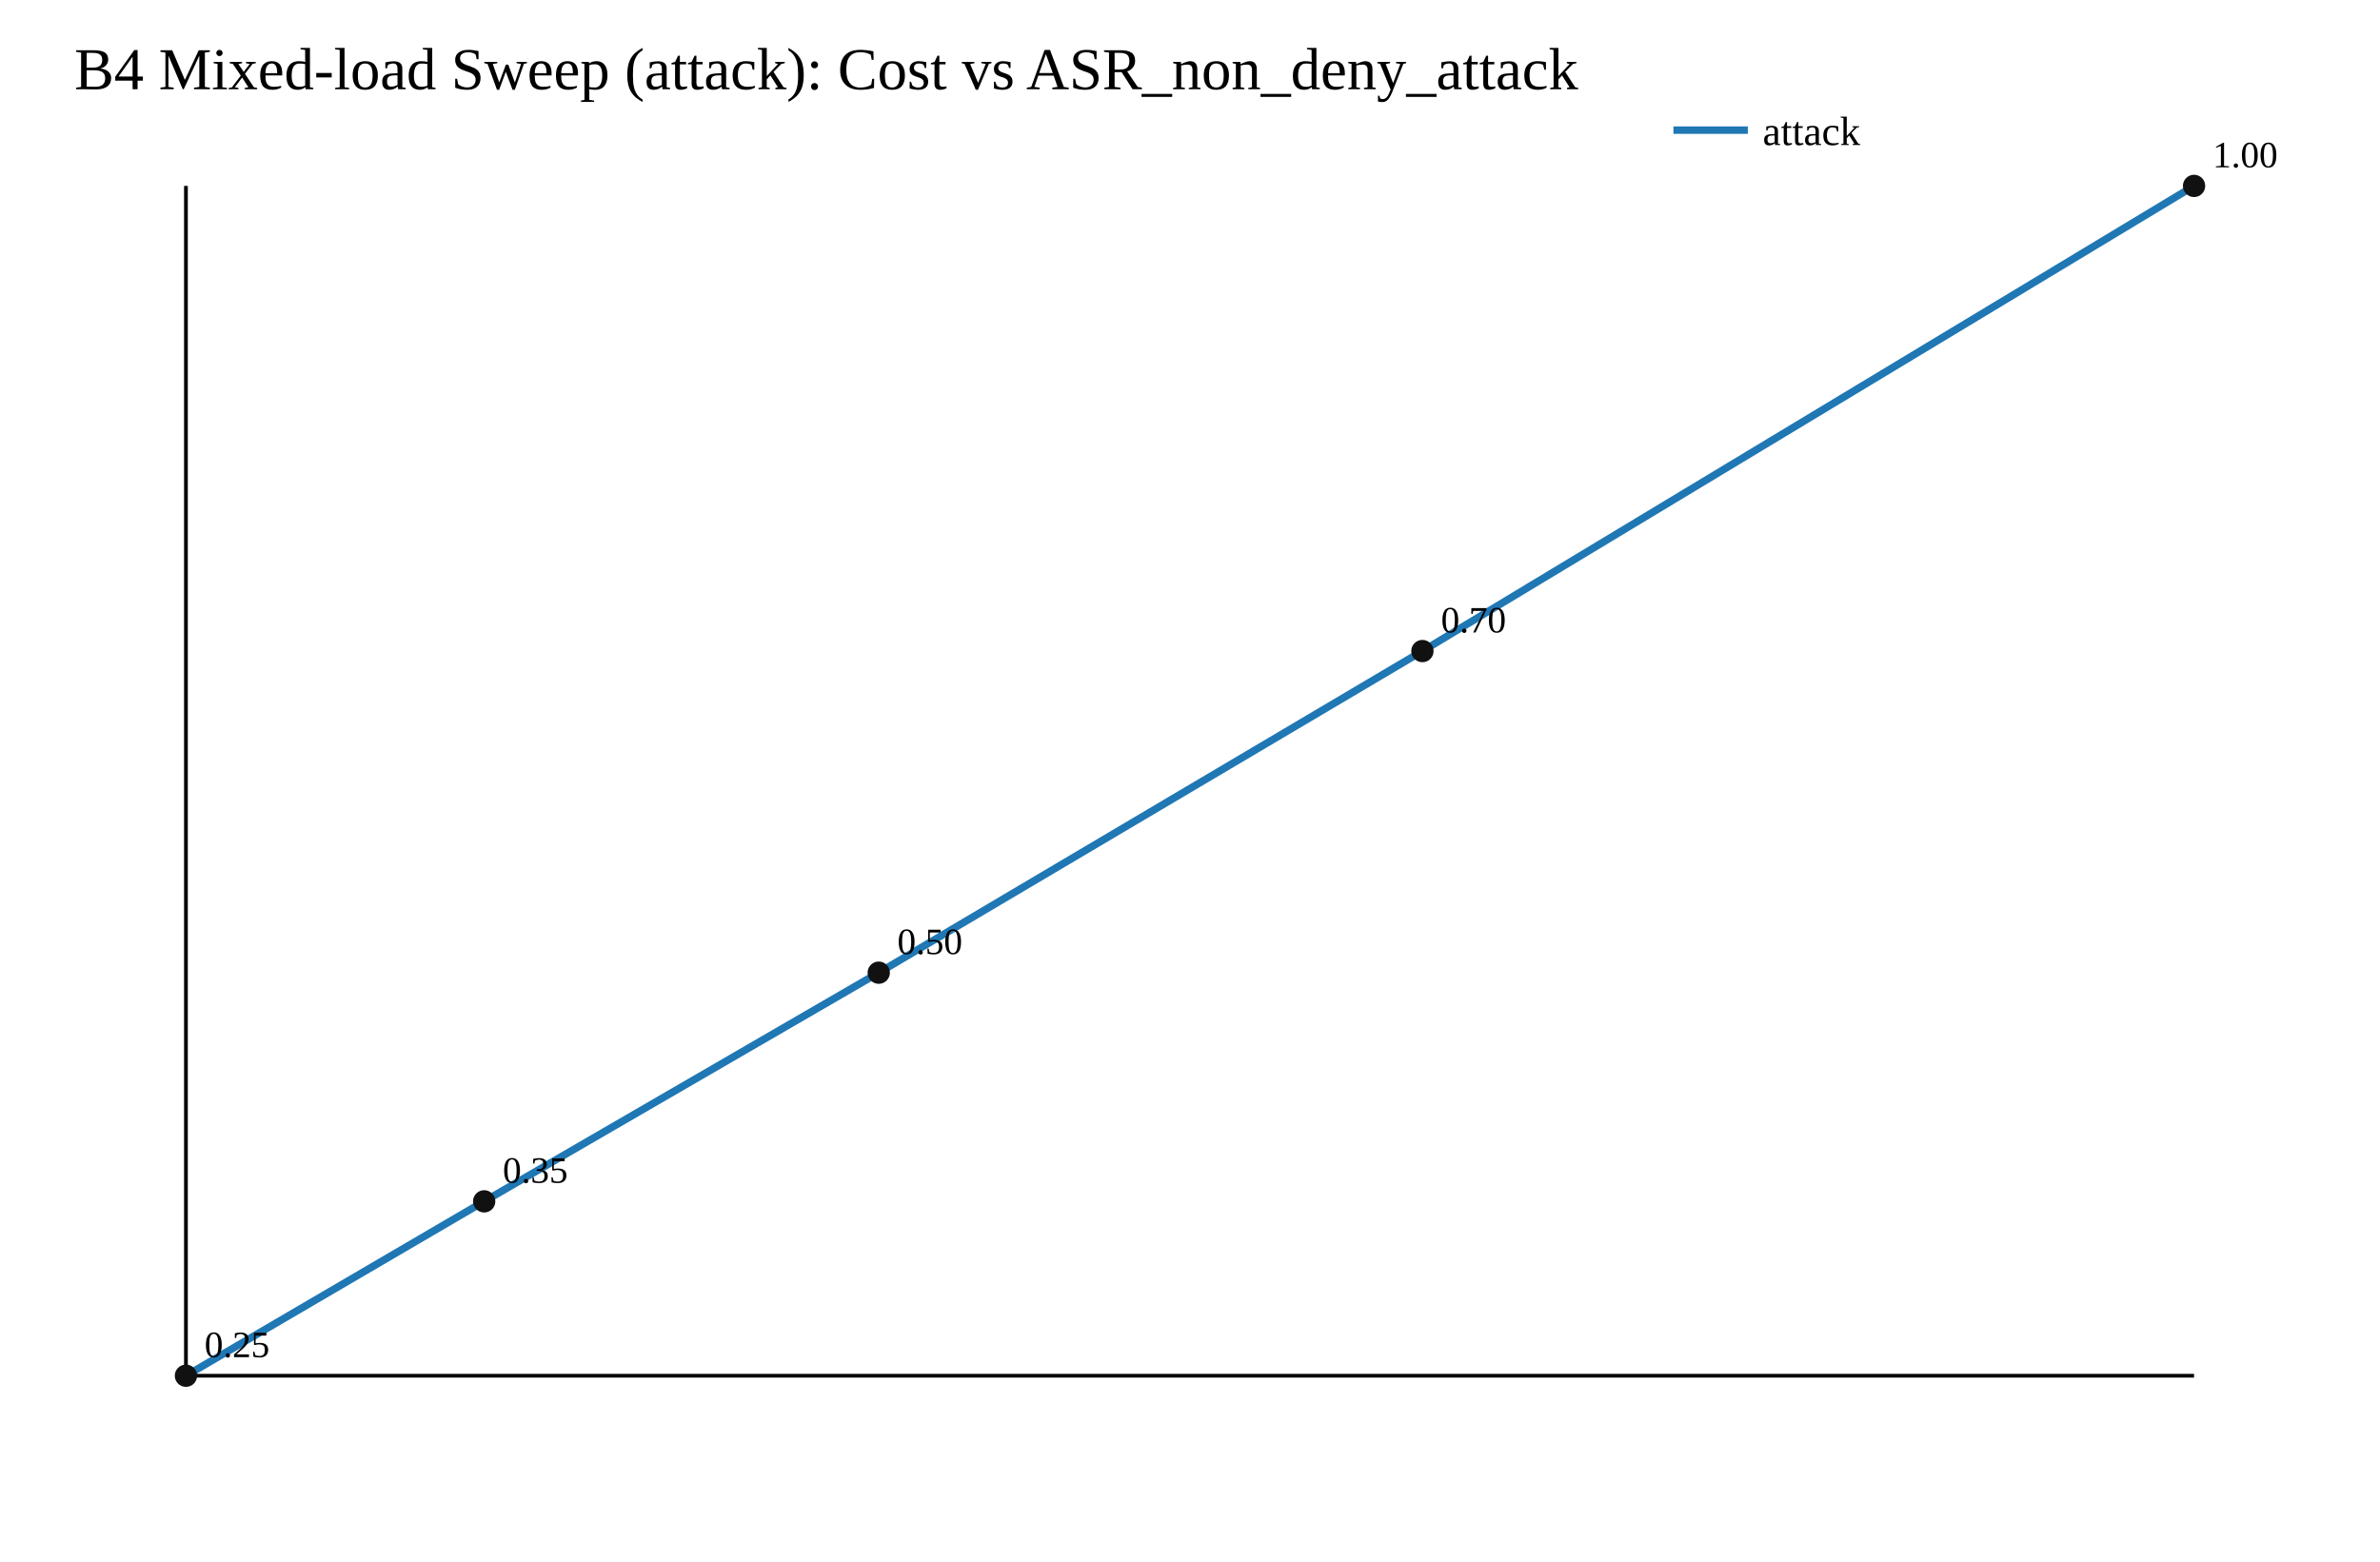
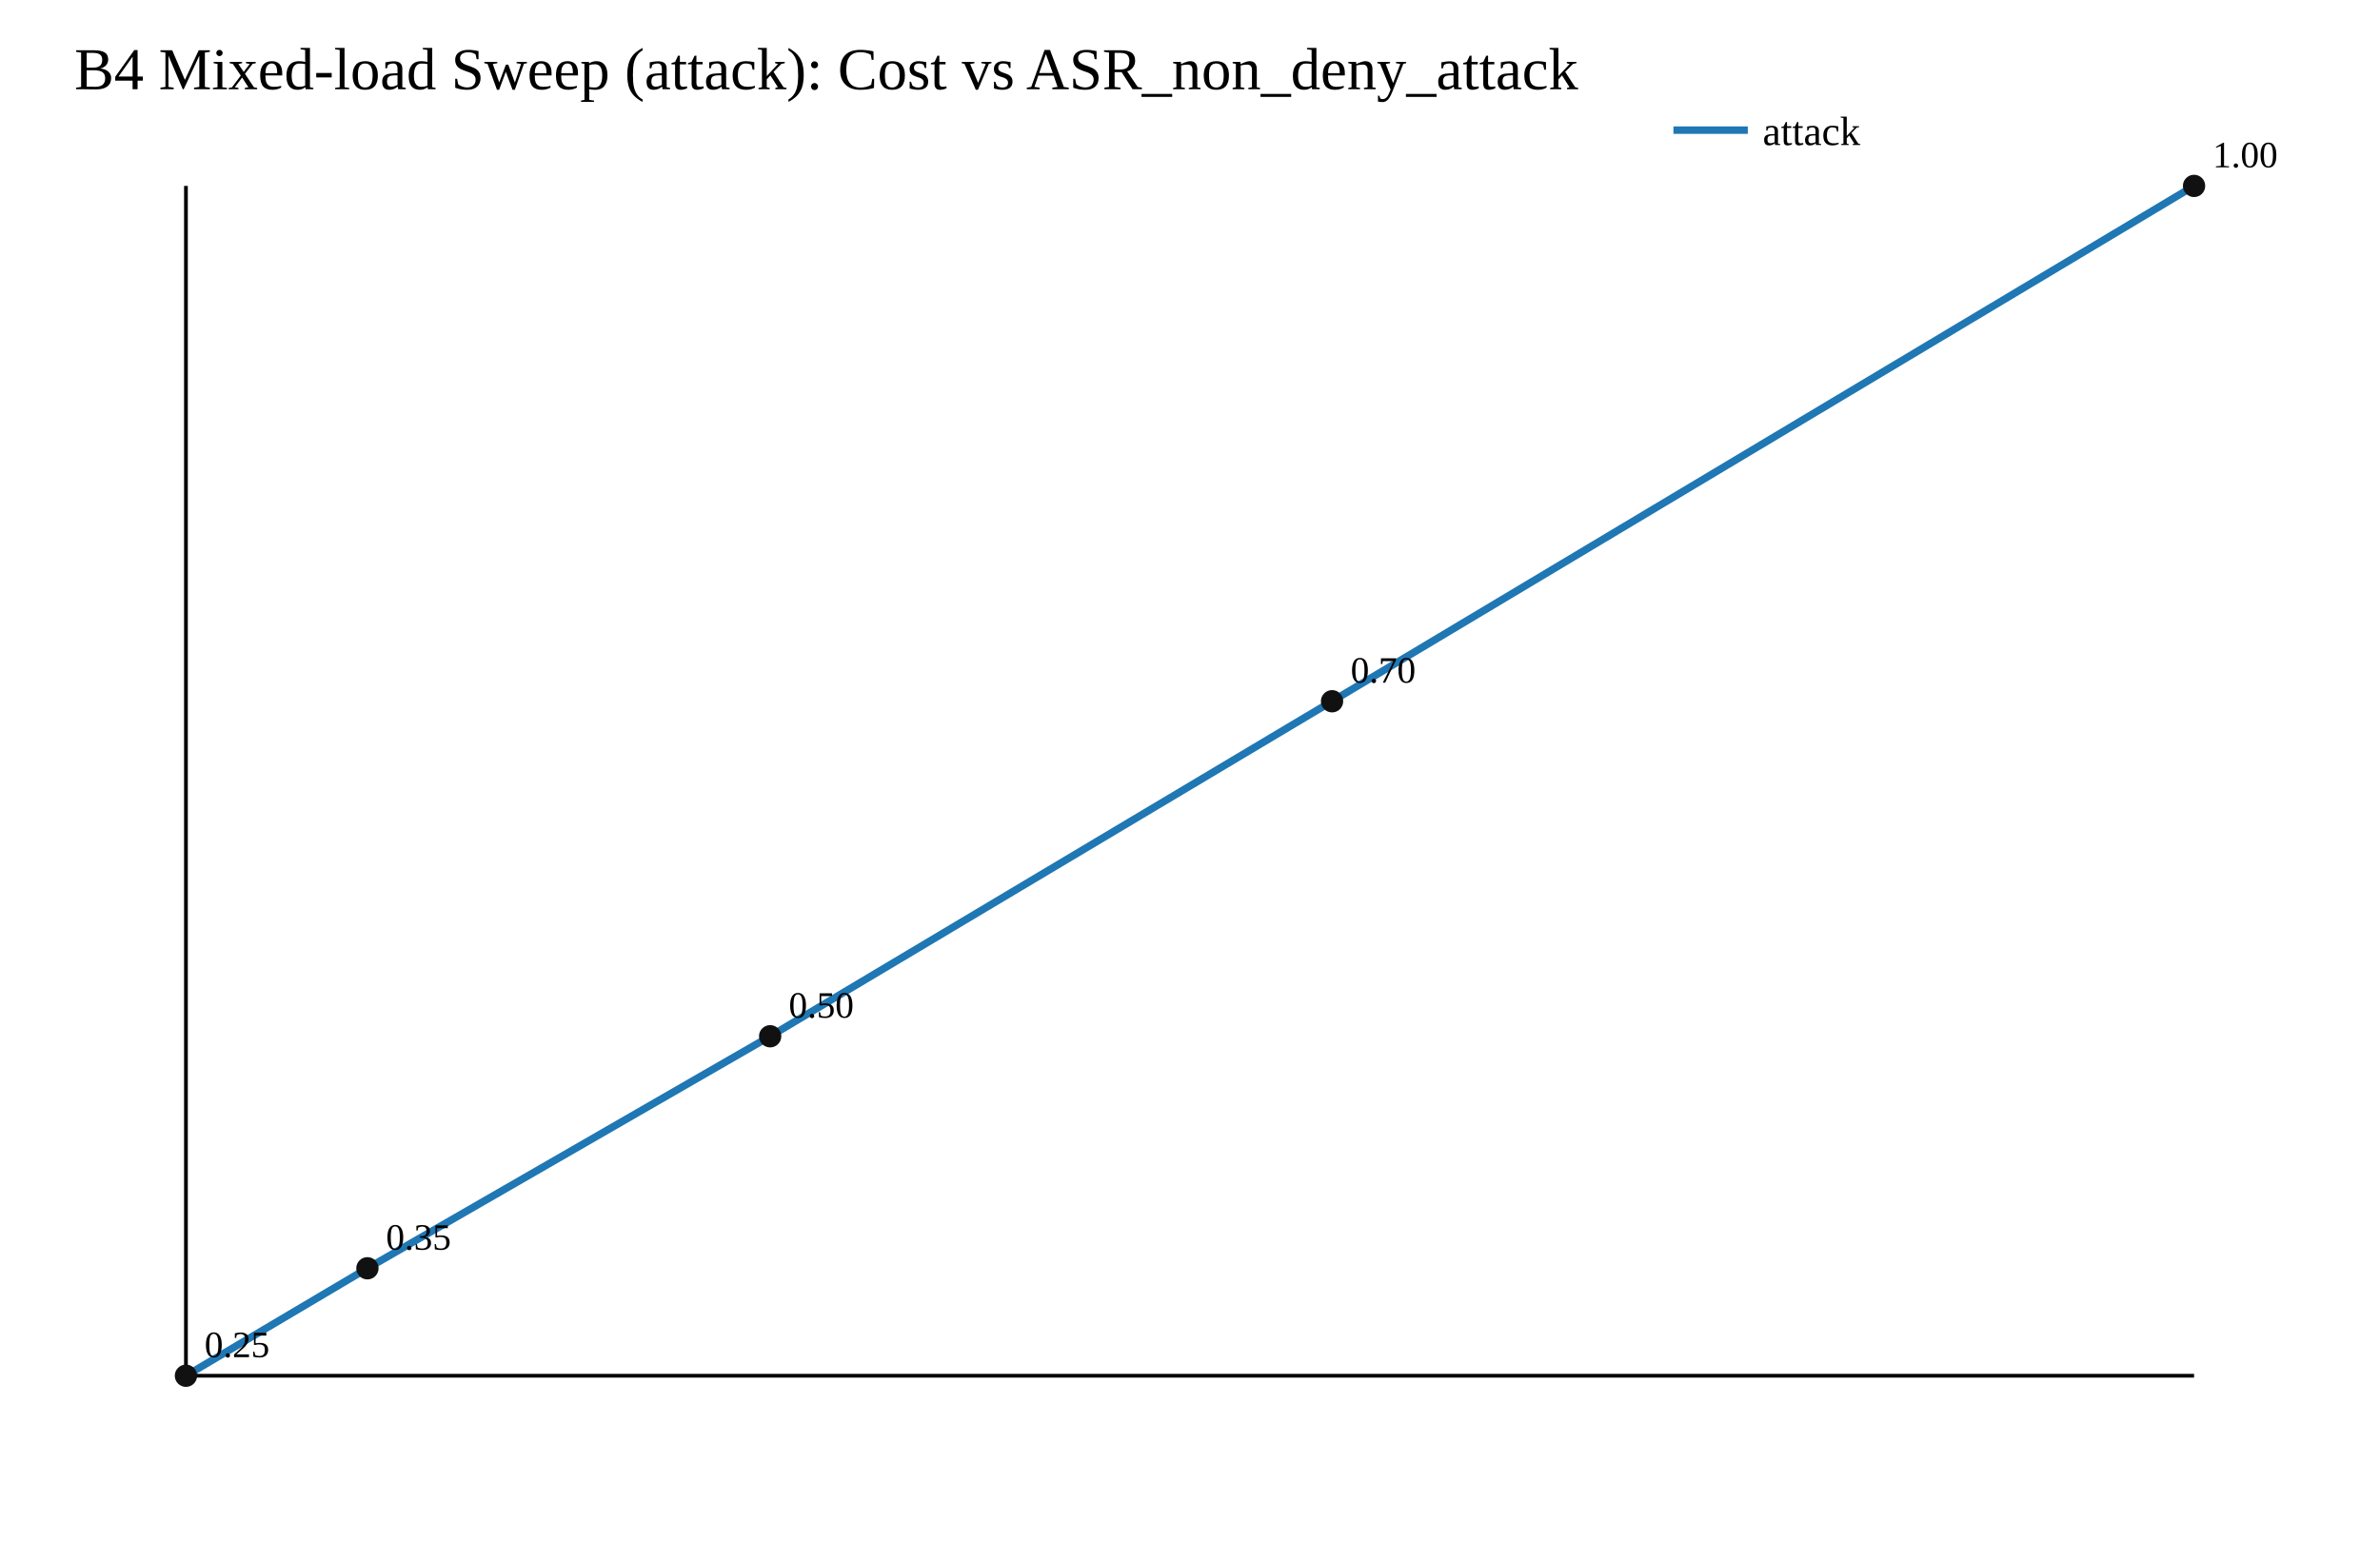
<svg xmlns="http://www.w3.org/2000/svg" width="640" height="420">
  <text x="20" y="24" font-size="16">B4 Mixed-load Sweep (attack): Cost vs ASR_non_deny_attack</text>
  <line x1="50" y1="370" x2="590" y2="370" stroke="black" />
  <line x1="50" y1="370" x2="50" y2="50" stroke="black" />
-   <polyline fill="none" stroke="#1f77b4" stroke-width="2" points="590.0,50.0 382.5,175.1 236.3,261.6 130.2,323.1 50.0,370.0" />
+   <polyline fill="none" stroke="#1f77b4" stroke-width="2" points="590.0,50.0 358.2,188.6 207.1,278.7 98.8,341.1 50.0,370.0" />
  <line x1="450" y1="35" x2="470" y2="35" stroke="#1f77b4" stroke-width="2" />
  <text x="474" y="39" font-size="11">attack</text>
  <circle cx="590.0" cy="50.0" r="3" fill="#111" />
  <text x="595.0" y="45.0" font-size="10">1.00</text>
-   <circle cx="382.5" cy="175.1" r="3" fill="#111" />
-   <text x="387.5" y="170.1" font-size="10">0.70</text>
-   <circle cx="236.3" cy="261.6" r="3" fill="#111" />
-   <text x="241.3" y="256.6" font-size="10">0.50</text>
-   <circle cx="130.2" cy="323.1" r="3" fill="#111" />
-   <text x="135.2" y="318.1" font-size="10">0.35</text>
+   <circle cx="358.2" cy="188.6" r="3" fill="#111" />
+   <text x="363.2" y="183.6" font-size="10">0.70</text>
+   <circle cx="207.1" cy="278.7" r="3" fill="#111" />
+   <text x="212.1" y="273.7" font-size="10">0.50</text>
+   <circle cx="98.8" cy="341.1" r="3" fill="#111" />
+   <text x="103.8" y="336.1" font-size="10">0.35</text>
  <circle cx="50.0" cy="370.0" r="3" fill="#111" />
  <text x="55.0" y="365.0" font-size="10">0.25</text>
</svg>
